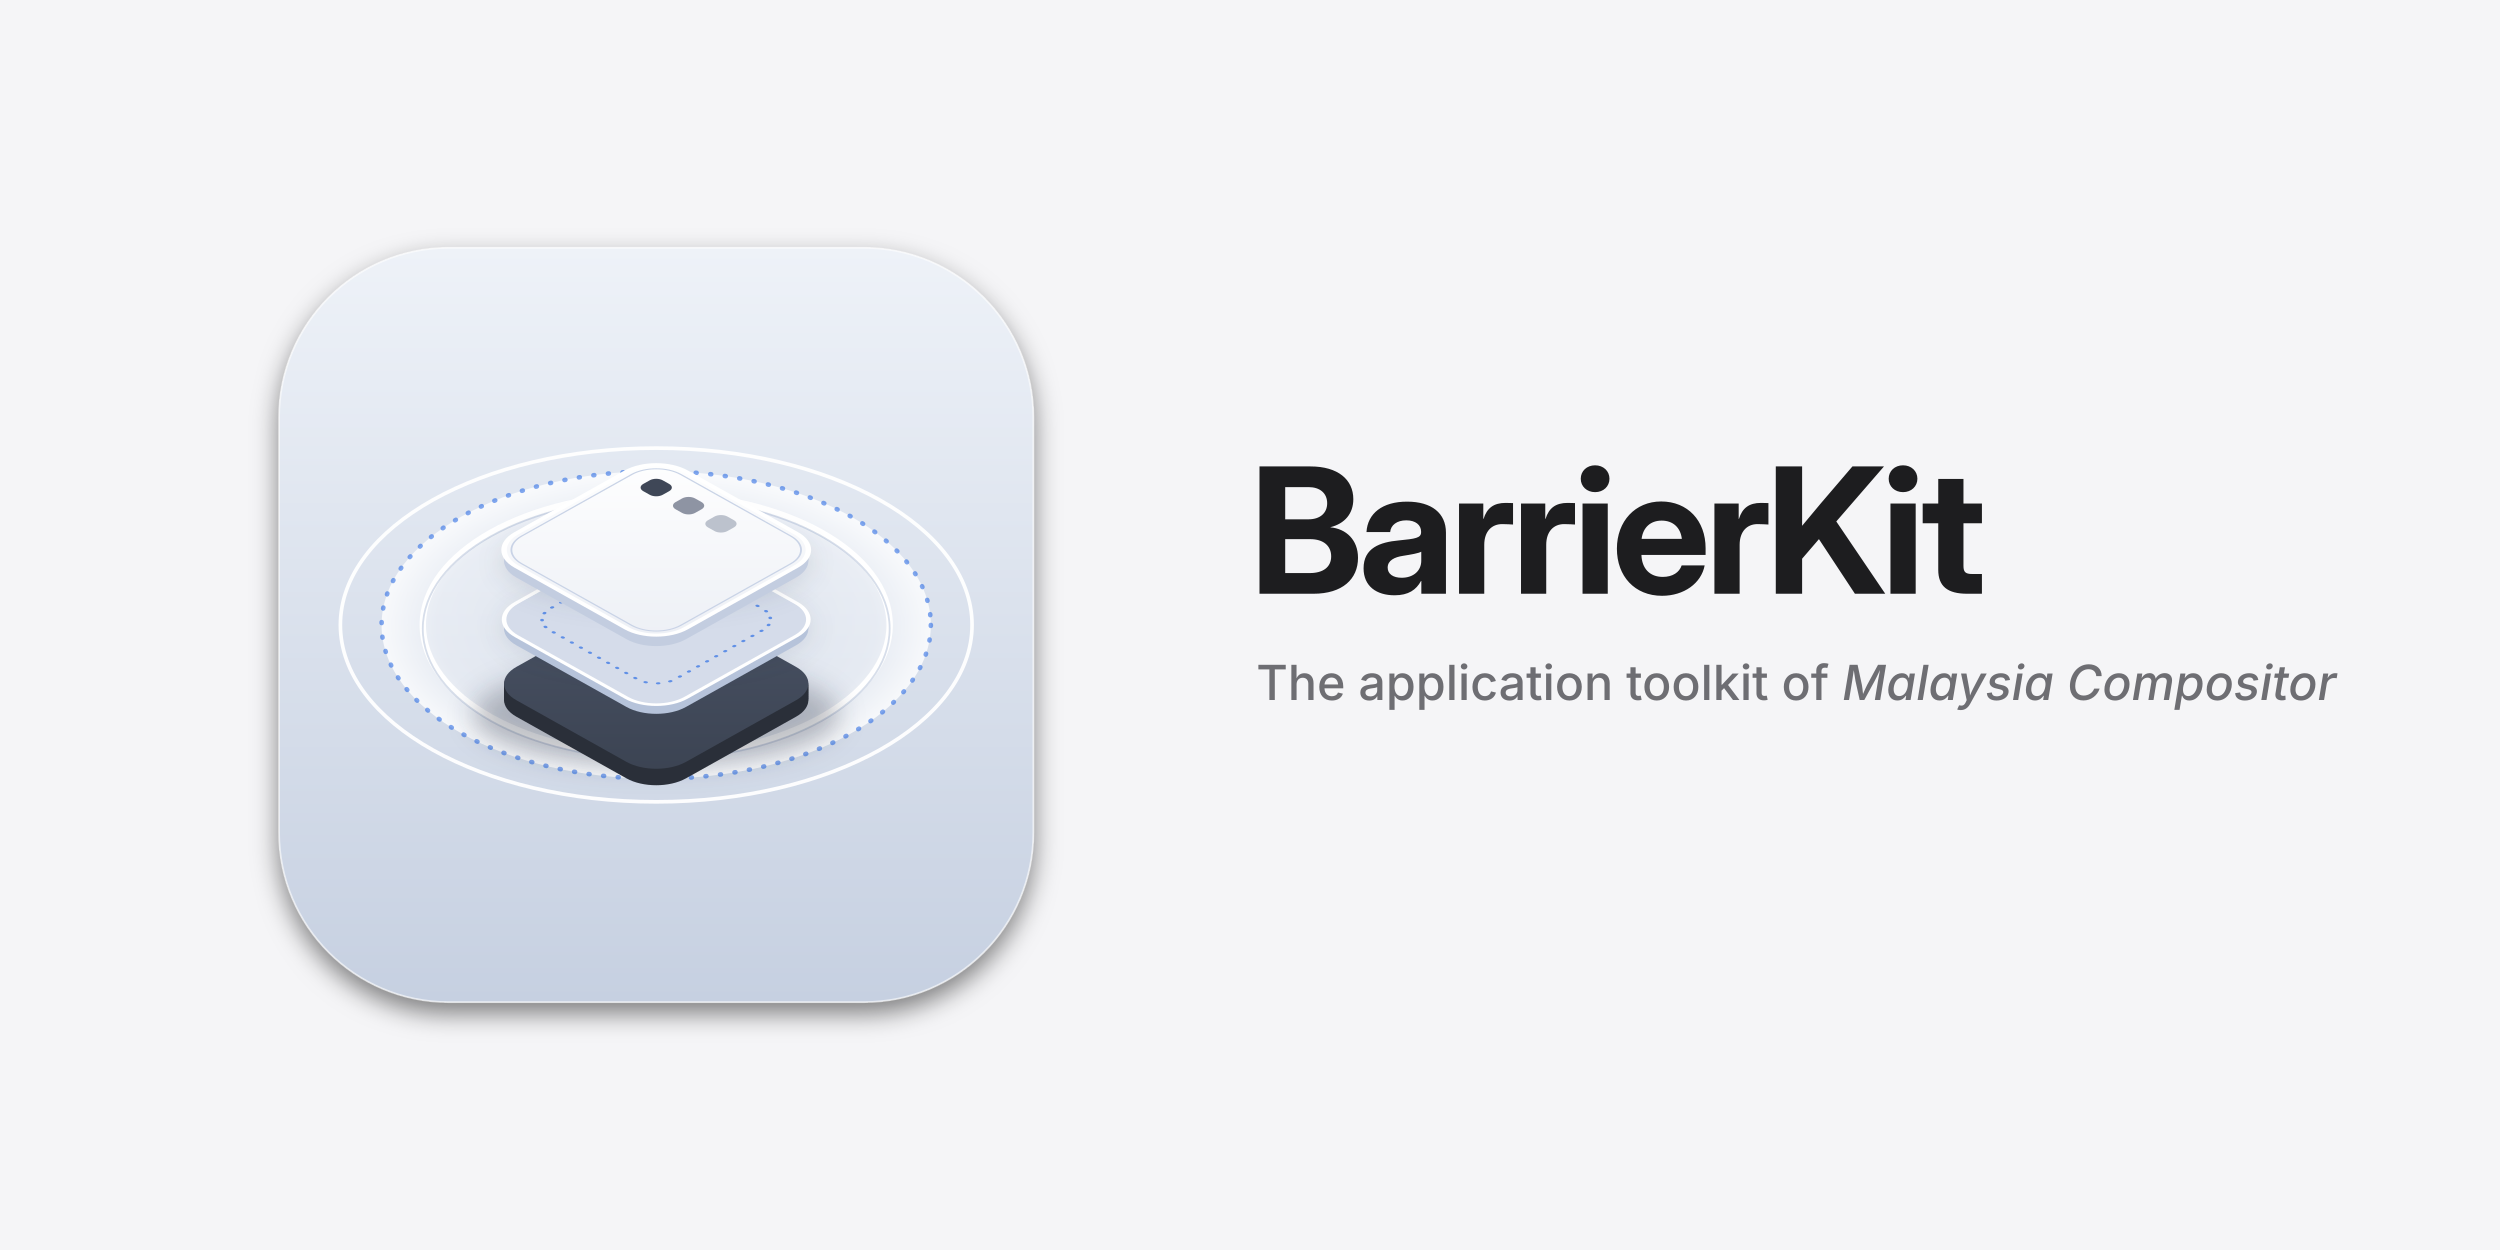
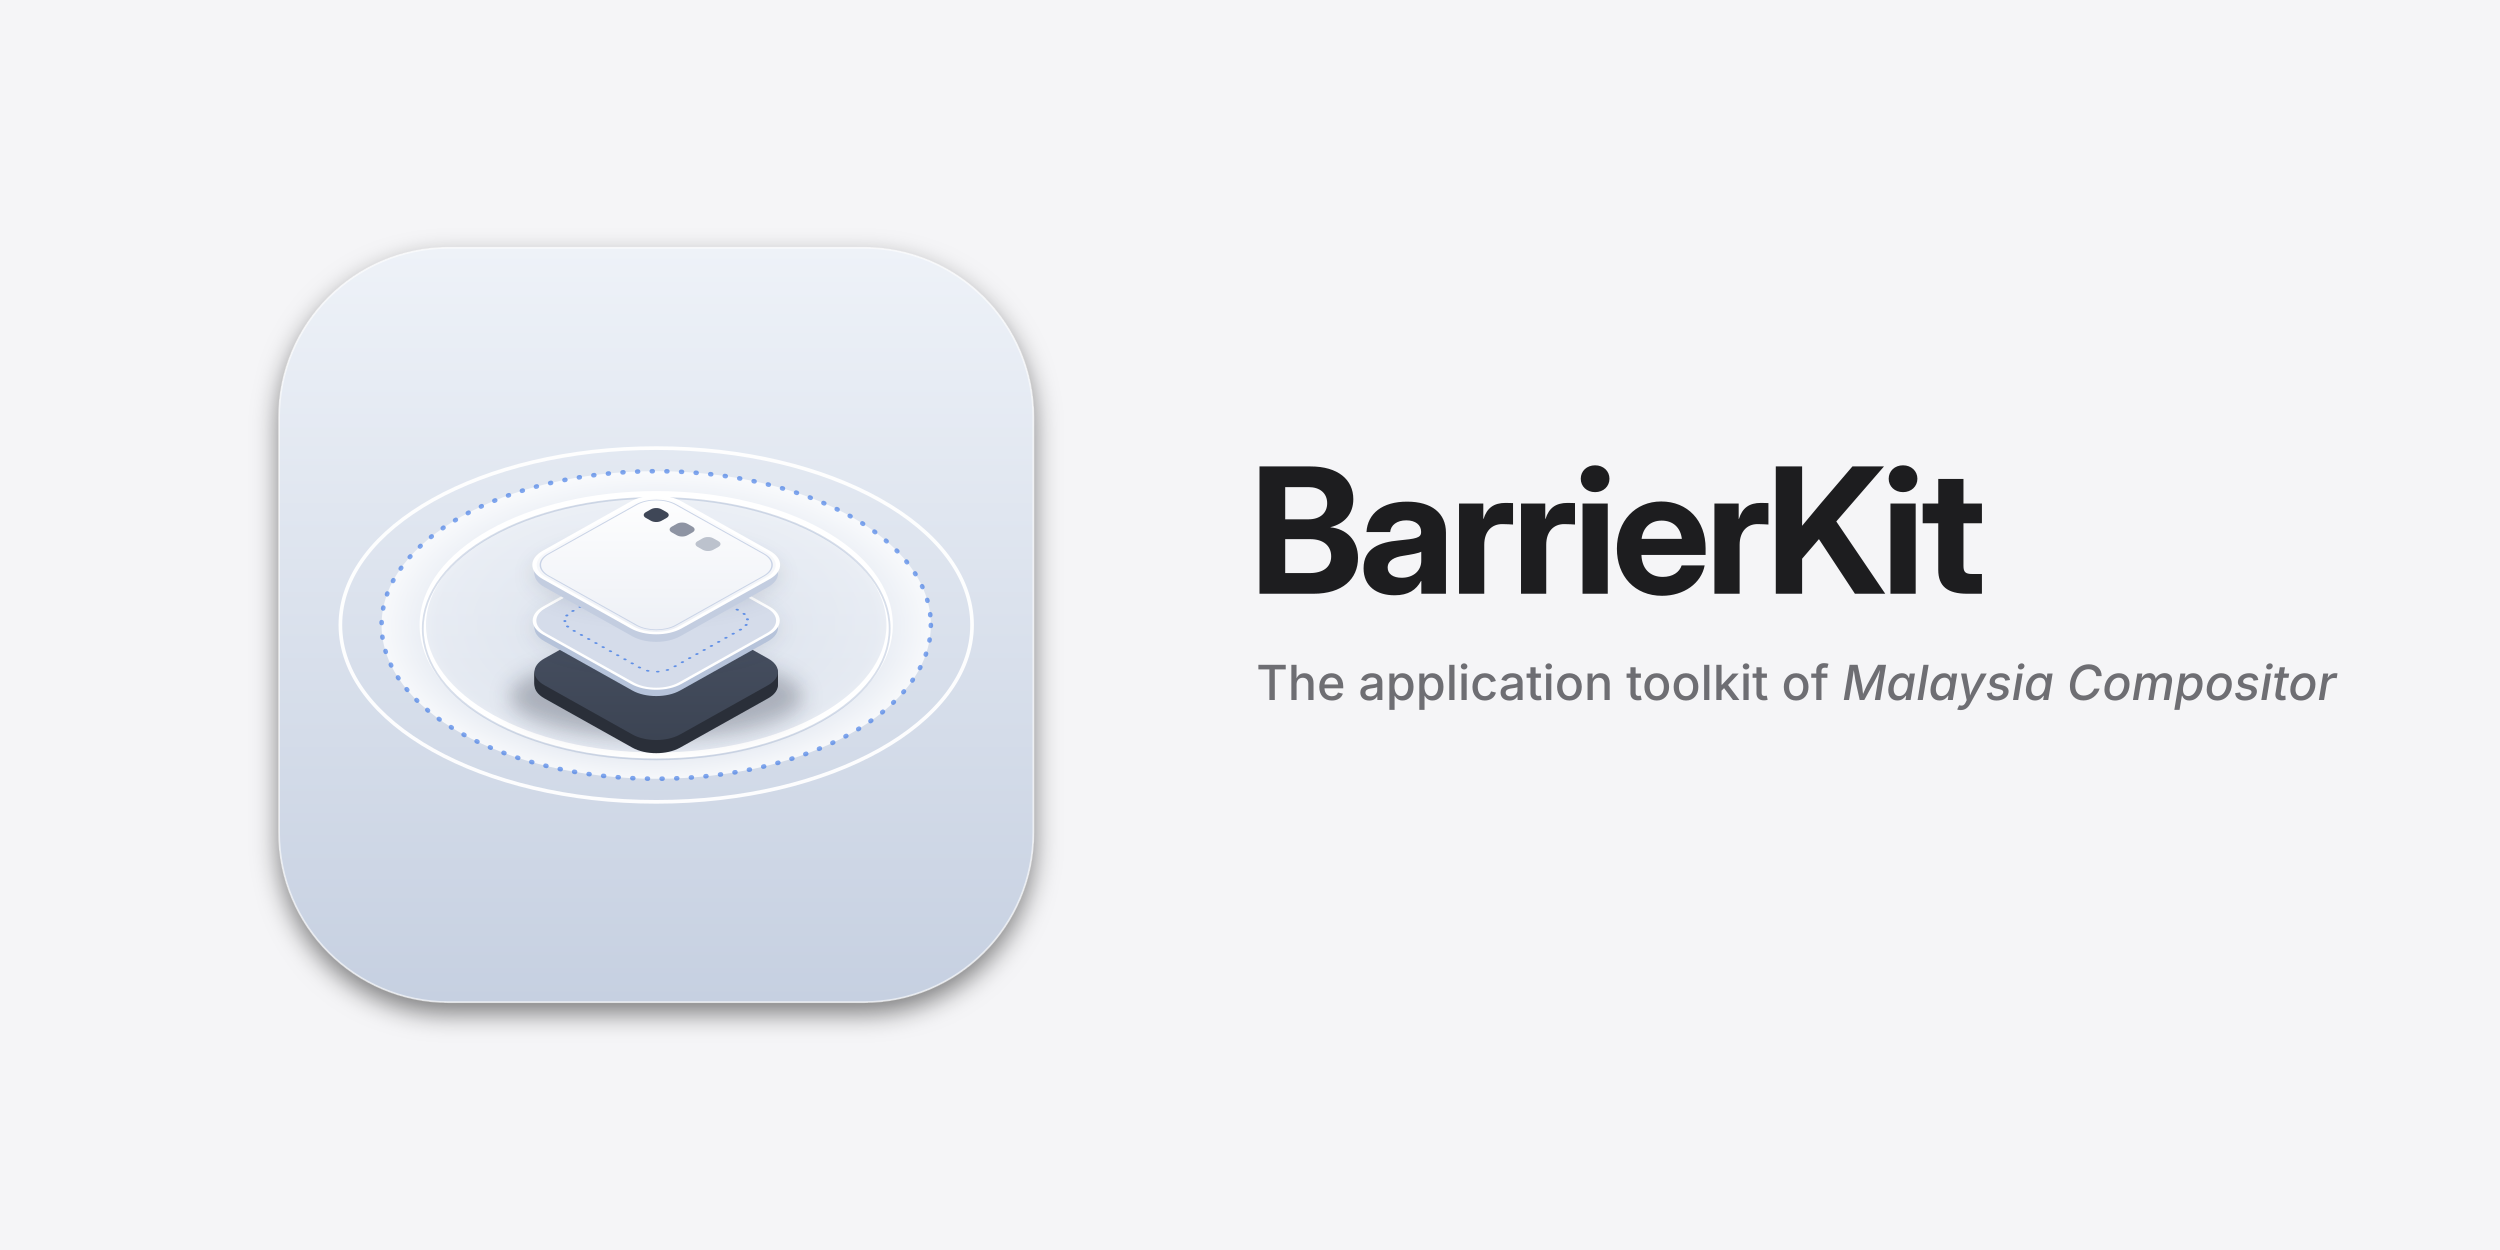
<svg xmlns="http://www.w3.org/2000/svg" viewBox="0 0 1600 800" width="1600" height="800">
  <rect width="1600" height="800" fill="#f5f5f7" />
  <g transform="translate(120 100) scale(0.5859)">
    <defs>
      <linearGradient id="tileBg" x1="0" y1="0" x2="0" y2="1">
        <stop offset="0" stop-color="#eef2f8" />
        <stop offset="1" stop-color="#c6d0e1" />
      </linearGradient>
      <radialGradient id="field" cx="0.5" cy="0.5" r="0.5">
        <stop offset="0" stop-color="#ffffff" stop-opacity="0" />
        <stop offset="0.8" stop-color="#ffffff" stop-opacity="0.35" />
        <stop offset="1" stop-color="#ffffff" stop-opacity="0.8" />
      </radialGradient>
      <linearGradient id="slate" x1="0" y1="0" x2="1" y2="1">
        <stop offset="0" stop-color="#4a5365" />
        <stop offset="1" stop-color="#3b4352" />
      </linearGradient>
      <linearGradient id="paper" x1="0" y1="0" x2="1" y2="1">
        <stop offset="0" stop-color="#ffffff" />
        <stop offset="1" stop-color="#eceff5" />
      </linearGradient>
      <filter id="iconShadow" x="-20%" y="-20%" width="140%" height="150%">
        <feDropShadow dx="0" dy="12" stdDeviation="14" flood-color="#000" flood-opacity="0.5" />
      </filter>
      <filter id="blur" x="-50%" y="-50%" width="200%" height="200%">
        <feGaussianBlur stdDeviation="14" />
      </filter>
      <clipPath id="bodyClip">
        <path d="M285.4,100 H738.6 A185.4,185.4 0 0 1 924,285.4 V738.6 A185.4,185.4 0 0 1 738.6,924 H285.4 A185.4,185.4 0 0 1 100,738.6 V285.4 A185.4,185.4 0 0 1 285.4,100 Z" />
      </clipPath>
    </defs>
    <path d="M285.4,100 H738.6 A185.4,185.4 0 0 1 924,285.4 V738.6 A185.4,185.4 0 0 1 738.6,924 H285.4 A185.4,185.4 0 0 1 100,738.6 V285.4 A185.4,185.4 0 0 1 285.4,100 Z" fill="url(#tileBg)" filter="url(#iconShadow)" />
    <g clip-path="url(#bodyClip)">
      <ellipse cx="512" cy="512" rx="300" ry="168.0" fill="url(#field)" />
      <ellipse cx="512" cy="512" rx="345" ry="193.2" fill="none" stroke="#ffffff" stroke-opacity="0.95" stroke-width="4" />
      <ellipse cx="512" cy="512" rx="300" ry="168.0" fill="none" stroke="#2f6fe4" stroke-opacity="0.6" stroke-width="5" stroke-dasharray="1 15" stroke-linecap="round" />
      <ellipse cx="512" cy="512" rx="255" ry="142.8" fill="none" stroke="#ffffff" stroke-width="7" />
      <ellipse cx="512" cy="512" rx="255" ry="142.8" fill="none" stroke="#8ea2c4" stroke-opacity="0.35" stroke-width="2" transform="translate(0 4)" />
-       <ellipse cx="512" cy="610" rx="200" ry="56" fill="#1b2233" opacity="0.28" filter="url(#blur)" />
-       <g transform="translate(512 594) scale(1 0.56) rotate(45)">
-         <rect x="-131.0" y="-131.0" width="262" height="262" rx="46" fill="#2a2f39" />
-       </g>
-       <g transform="translate(512 592) scale(1 0.56) rotate(45)">
-         <rect x="-131.0" y="-131.0" width="262" height="262" rx="46" fill="#2a2f39" />
-       </g>
-       <g transform="translate(512 590) scale(1 0.56) rotate(45)">
-         <rect x="-131.0" y="-131.0" width="262" height="262" rx="46" fill="#2a2f39" />
-       </g>
-       <g transform="translate(512 588) scale(1 0.56) rotate(45)">
-         <rect x="-131.0" y="-131.0" width="262" height="262" rx="46" fill="#2a2f39" />
-       </g>
-       <g transform="translate(512 586) scale(1 0.56) rotate(45)">
-         <rect x="-131.0" y="-131.0" width="262" height="262" rx="46" fill="#2a2f39" />
-       </g>
-       <g transform="translate(512 584) scale(1 0.56) rotate(45)">
-         <rect x="-131.0" y="-131.0" width="262" height="262" rx="46" fill="#2a2f39" />
-       </g>
-       <g transform="translate(512 582) scale(1 0.56) rotate(45)">
-         <rect x="-131.0" y="-131.0" width="262" height="262" rx="46" fill="#2a2f39" />
-       </g>
-       <g transform="translate(512 580) scale(1 0.56) rotate(45)">
-         <rect x="-131.0" y="-131.0" width="262" height="262" rx="46" fill="#2a2f39" />
-       </g>
-       <g transform="translate(512 578) scale(1 0.56) rotate(45)">
-         <rect x="-131.0" y="-131.0" width="262" height="262" rx="46" fill="#2a2f39" />
-       </g>
-       <g transform="translate(512 576) scale(1 0.56) rotate(45)">
-         <rect x="-131.0" y="-131.0" width="262" height="262" rx="46" fill="url(#slate)" />
-       </g>
-       <ellipse cx="512" cy="516" rx="170" ry="48" fill="#1b2233" opacity="0.10" filter="url(#blur)" />
-       <g transform="translate(512 516) scale(1 0.56) rotate(45)">
-         <rect x="-131.0" y="-131.0" width="262" height="262" rx="46" fill="#b6c3da" />
-       </g>
-       <g transform="translate(512 514) scale(1 0.56) rotate(45)">
-         <rect x="-131.0" y="-131.0" width="262" height="262" rx="46" fill="#b6c3da" />
-       </g>
-       <g transform="translate(512 512) scale(1 0.56) rotate(45)">
-         <rect x="-131.0" y="-131.0" width="262" height="262" rx="46" fill="#b6c3da" />
-       </g>
-       <g transform="translate(512 510) scale(1 0.56) rotate(45)">
-         <rect x="-131.0" y="-131.0" width="262" height="262" rx="46" fill="#b6c3da" />
-       </g>
-       <g transform="translate(512 508) scale(1 0.56) rotate(45)">
-         <rect x="-131.0" y="-131.0" width="262" height="262" rx="46" fill="#b6c3da" />
-       </g>
-       <g transform="translate(512 506) scale(1 0.56) rotate(45)">
-         <rect x="-131.0" y="-131.0" width="262" height="262" rx="46" fill="#ffffff" fill-opacity="0.42" />
-         <rect x="-131.0" y="-131.0" width="262" height="262" rx="46" fill="none" stroke="#ffffff" stroke-width="5" />
-         <rect x="-97.0" y="-97.0" width="194" height="194" rx="30" fill="none" stroke="#2f6fe4" stroke-opacity="0.7" stroke-width="4" stroke-dasharray="1 13" stroke-linecap="round" />
-       </g>
-       <ellipse cx="512" cy="444" rx="170" ry="48" fill="#1b2233" opacity="0.12" filter="url(#blur)" />
-       <g transform="translate(512 442) scale(1 0.56) rotate(45)">
-         <rect x="-131.0" y="-131.0" width="262" height="262" rx="46" fill="#c3cde0" />
-       </g>
-       <g transform="translate(512 440) scale(1 0.56) rotate(45)">
-         <rect x="-131.0" y="-131.0" width="262" height="262" rx="46" fill="#c3cde0" />
-       </g>
-       <g transform="translate(512 438) scale(1 0.56) rotate(45)">
-         <rect x="-131.0" y="-131.0" width="262" height="262" rx="46" fill="#c3cde0" />
-       </g>
-       <g transform="translate(512 436) scale(1 0.56) rotate(45)">
-         <rect x="-131.0" y="-131.0" width="262" height="262" rx="46" fill="#c3cde0" />
-       </g>
-       <g transform="translate(512 434) scale(1 0.56) rotate(45)">
-         <rect x="-131.0" y="-131.0" width="262" height="262" rx="46" fill="#c3cde0" />
-       </g>
-       <g transform="translate(512 432) scale(1 0.56) rotate(45)">
-         <rect x="-131.0" y="-131.0" width="262" height="262" rx="46" fill="#c3cde0" />
-       </g>
-       <g transform="translate(512 430) scale(1 0.56) rotate(45)">
-         <rect x="-131.0" y="-131.0" width="262" height="262" rx="46" fill="url(#paper)" />
-         <rect x="-131.0" y="-131.0" width="262" height="262" rx="46" fill="none" stroke="#ffffff" stroke-width="6" />
-         <rect x="-123.0" y="-123.0" width="246" height="246" rx="38" fill="none" stroke="#c9d3e6" stroke-width="2" />
-         <rect x="-101.0" y="-101.0" width="30" height="30" rx="10" fill="#3f4757" />
-         <rect x="-51.0" y="-101.0" width="30" height="30" rx="10" fill="#8e94a3" />
-         <rect x="-1.0" y="-101.0" width="30" height="30" rx="10" fill="#bcc2cd" />
+       <g transform="translate(512 512) scale(0.8) translate(-512 -512)">
+         <ellipse cx="512" cy="610" rx="200" ry="56" fill="#1b2233" opacity="0.28" filter="url(#blur)" />
+         <g transform="translate(512 594) scale(1 0.56) rotate(45)">
+           <rect x="-131.0" y="-131.0" width="262" height="262" rx="46" fill="#2a2f39" />
+         </g>
+         <g transform="translate(512 592) scale(1 0.56) rotate(45)">
+           <rect x="-131.0" y="-131.0" width="262" height="262" rx="46" fill="#2a2f39" />
+         </g>
+         <g transform="translate(512 590) scale(1 0.56) rotate(45)">
+           <rect x="-131.0" y="-131.0" width="262" height="262" rx="46" fill="#2a2f39" />
+         </g>
+         <g transform="translate(512 588) scale(1 0.56) rotate(45)">
+           <rect x="-131.0" y="-131.0" width="262" height="262" rx="46" fill="#2a2f39" />
+         </g>
+         <g transform="translate(512 586) scale(1 0.56) rotate(45)">
+           <rect x="-131.0" y="-131.0" width="262" height="262" rx="46" fill="#2a2f39" />
+         </g>
+         <g transform="translate(512 584) scale(1 0.56) rotate(45)">
+           <rect x="-131.0" y="-131.0" width="262" height="262" rx="46" fill="#2a2f39" />
+         </g>
+         <g transform="translate(512 582) scale(1 0.56) rotate(45)">
+           <rect x="-131.0" y="-131.0" width="262" height="262" rx="46" fill="#2a2f39" />
+         </g>
+         <g transform="translate(512 580) scale(1 0.56) rotate(45)">
+           <rect x="-131.0" y="-131.0" width="262" height="262" rx="46" fill="#2a2f39" />
+         </g>
+         <g transform="translate(512 578) scale(1 0.56) rotate(45)">
+           <rect x="-131.0" y="-131.0" width="262" height="262" rx="46" fill="#2a2f39" />
+         </g>
+         <g transform="translate(512 576) scale(1 0.56) rotate(45)">
+           <rect x="-131.0" y="-131.0" width="262" height="262" rx="46" fill="url(#slate)" />
+         </g>
+         <ellipse cx="512" cy="516" rx="170" ry="48" fill="#1b2233" opacity="0.10" filter="url(#blur)" />
+         <g transform="translate(512 516) scale(1 0.56) rotate(45)">
+           <rect x="-131.0" y="-131.0" width="262" height="262" rx="46" fill="#b6c3da" />
+         </g>
+         <g transform="translate(512 514) scale(1 0.56) rotate(45)">
+           <rect x="-131.0" y="-131.0" width="262" height="262" rx="46" fill="#b6c3da" />
+         </g>
+         <g transform="translate(512 512) scale(1 0.56) rotate(45)">
+           <rect x="-131.0" y="-131.0" width="262" height="262" rx="46" fill="#b6c3da" />
+         </g>
+         <g transform="translate(512 510) scale(1 0.56) rotate(45)">
+           <rect x="-131.0" y="-131.0" width="262" height="262" rx="46" fill="#b6c3da" />
+         </g>
+         <g transform="translate(512 508) scale(1 0.56) rotate(45)">
+           <rect x="-131.0" y="-131.0" width="262" height="262" rx="46" fill="#b6c3da" />
+         </g>
+         <g transform="translate(512 506) scale(1 0.56) rotate(45)">
+           <rect x="-131.0" y="-131.0" width="262" height="262" rx="46" fill="#ffffff" fill-opacity="0.42" />
+           <rect x="-131.0" y="-131.0" width="262" height="262" rx="46" fill="none" stroke="#ffffff" stroke-width="5" />
+           <rect x="-97.0" y="-97.0" width="194" height="194" rx="30" fill="none" stroke="#2f6fe4" stroke-opacity="0.7" stroke-width="4" stroke-dasharray="1 13" stroke-linecap="round" />
+         </g>
+         <ellipse cx="512" cy="444" rx="170" ry="48" fill="#1b2233" opacity="0.12" filter="url(#blur)" />
+         <g transform="translate(512 442) scale(1 0.56) rotate(45)">
+           <rect x="-131.0" y="-131.0" width="262" height="262" rx="46" fill="#c3cde0" />
+         </g>
+         <g transform="translate(512 440) scale(1 0.56) rotate(45)">
+           <rect x="-131.0" y="-131.0" width="262" height="262" rx="46" fill="#c3cde0" />
+         </g>
+         <g transform="translate(512 438) scale(1 0.56) rotate(45)">
+           <rect x="-131.0" y="-131.0" width="262" height="262" rx="46" fill="#c3cde0" />
+         </g>
+         <g transform="translate(512 436) scale(1 0.56) rotate(45)">
+           <rect x="-131.0" y="-131.0" width="262" height="262" rx="46" fill="#c3cde0" />
+         </g>
+         <g transform="translate(512 434) scale(1 0.56) rotate(45)">
+           <rect x="-131.0" y="-131.0" width="262" height="262" rx="46" fill="#c3cde0" />
+         </g>
+         <g transform="translate(512 432) scale(1 0.56) rotate(45)">
+           <rect x="-131.0" y="-131.0" width="262" height="262" rx="46" fill="#c3cde0" />
+         </g>
+         <g transform="translate(512 430) scale(1 0.56) rotate(45)">
+           <rect x="-131.0" y="-131.0" width="262" height="262" rx="46" fill="url(#paper)" />
+           <rect x="-131.0" y="-131.0" width="262" height="262" rx="46" fill="none" stroke="#ffffff" stroke-width="6" />
+           <rect x="-123.0" y="-123.0" width="246" height="246" rx="38" fill="none" stroke="#c9d3e6" stroke-width="2" />
+           <rect x="-101.0" y="-101.0" width="30" height="30" rx="10" fill="#3f4757" />
+           <rect x="-51.0" y="-101.0" width="30" height="30" rx="10" fill="#8e94a3" />
+           <rect x="-1.0" y="-101.0" width="30" height="30" rx="10" fill="#bcc2cd" />
+         </g>
      </g>
    </g>
    <path d="M285.4,100 H738.6 A185.4,185.4 0 0 1 924,285.4 V738.6 A185.4,185.4 0 0 1 738.6,924 H285.4 A185.4,185.4 0 0 1 100,738.6 V285.4 A185.4,185.4 0 0 1 285.4,100 Z" fill="none" stroke="#ffffff" stroke-opacity="0.6" stroke-width="2" />
  </g>
  <text x="800" y="380" font-family="Inter Display" font-weight="700" font-size="112" fill="#1d1d1f" letter-spacing="-3">BarrierKit</text>
  <text x="804" y="448" font-family="Inter" font-weight="500" font-size="31" fill="#6e6e73">The application toolkit of <tspan font-style="italic">Malaysia Compositor</tspan>
  </text>
</svg>
